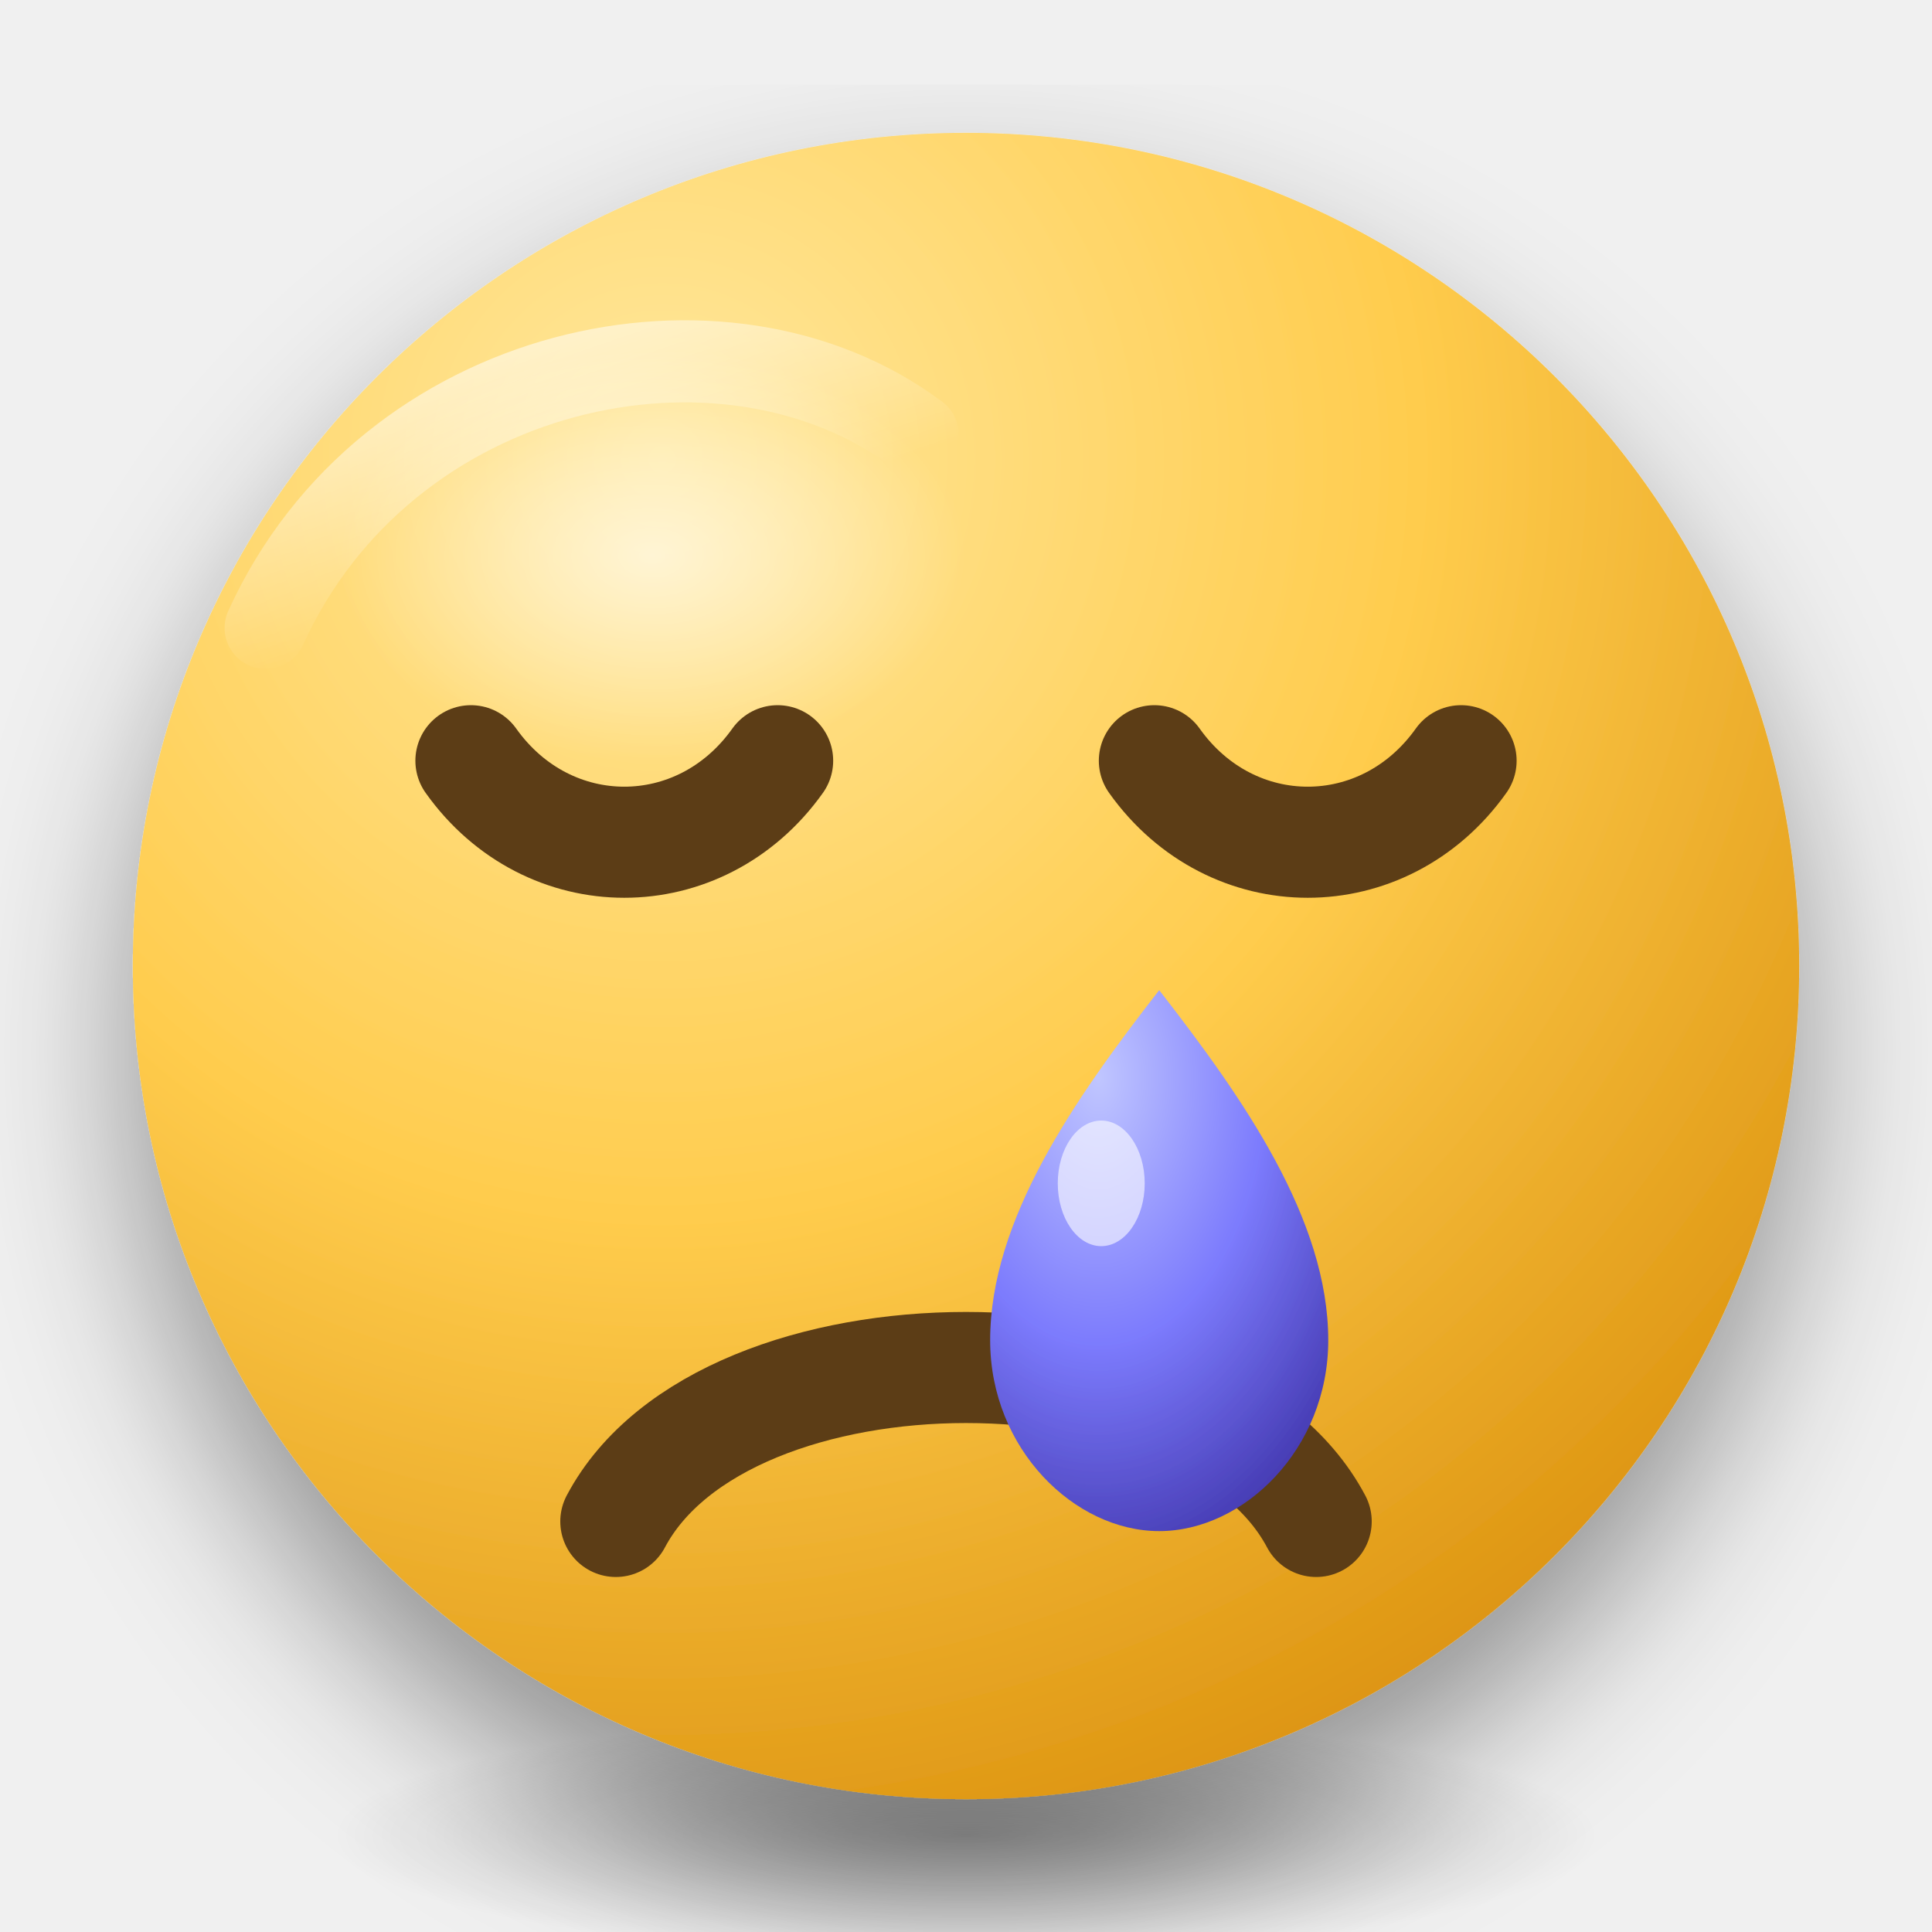
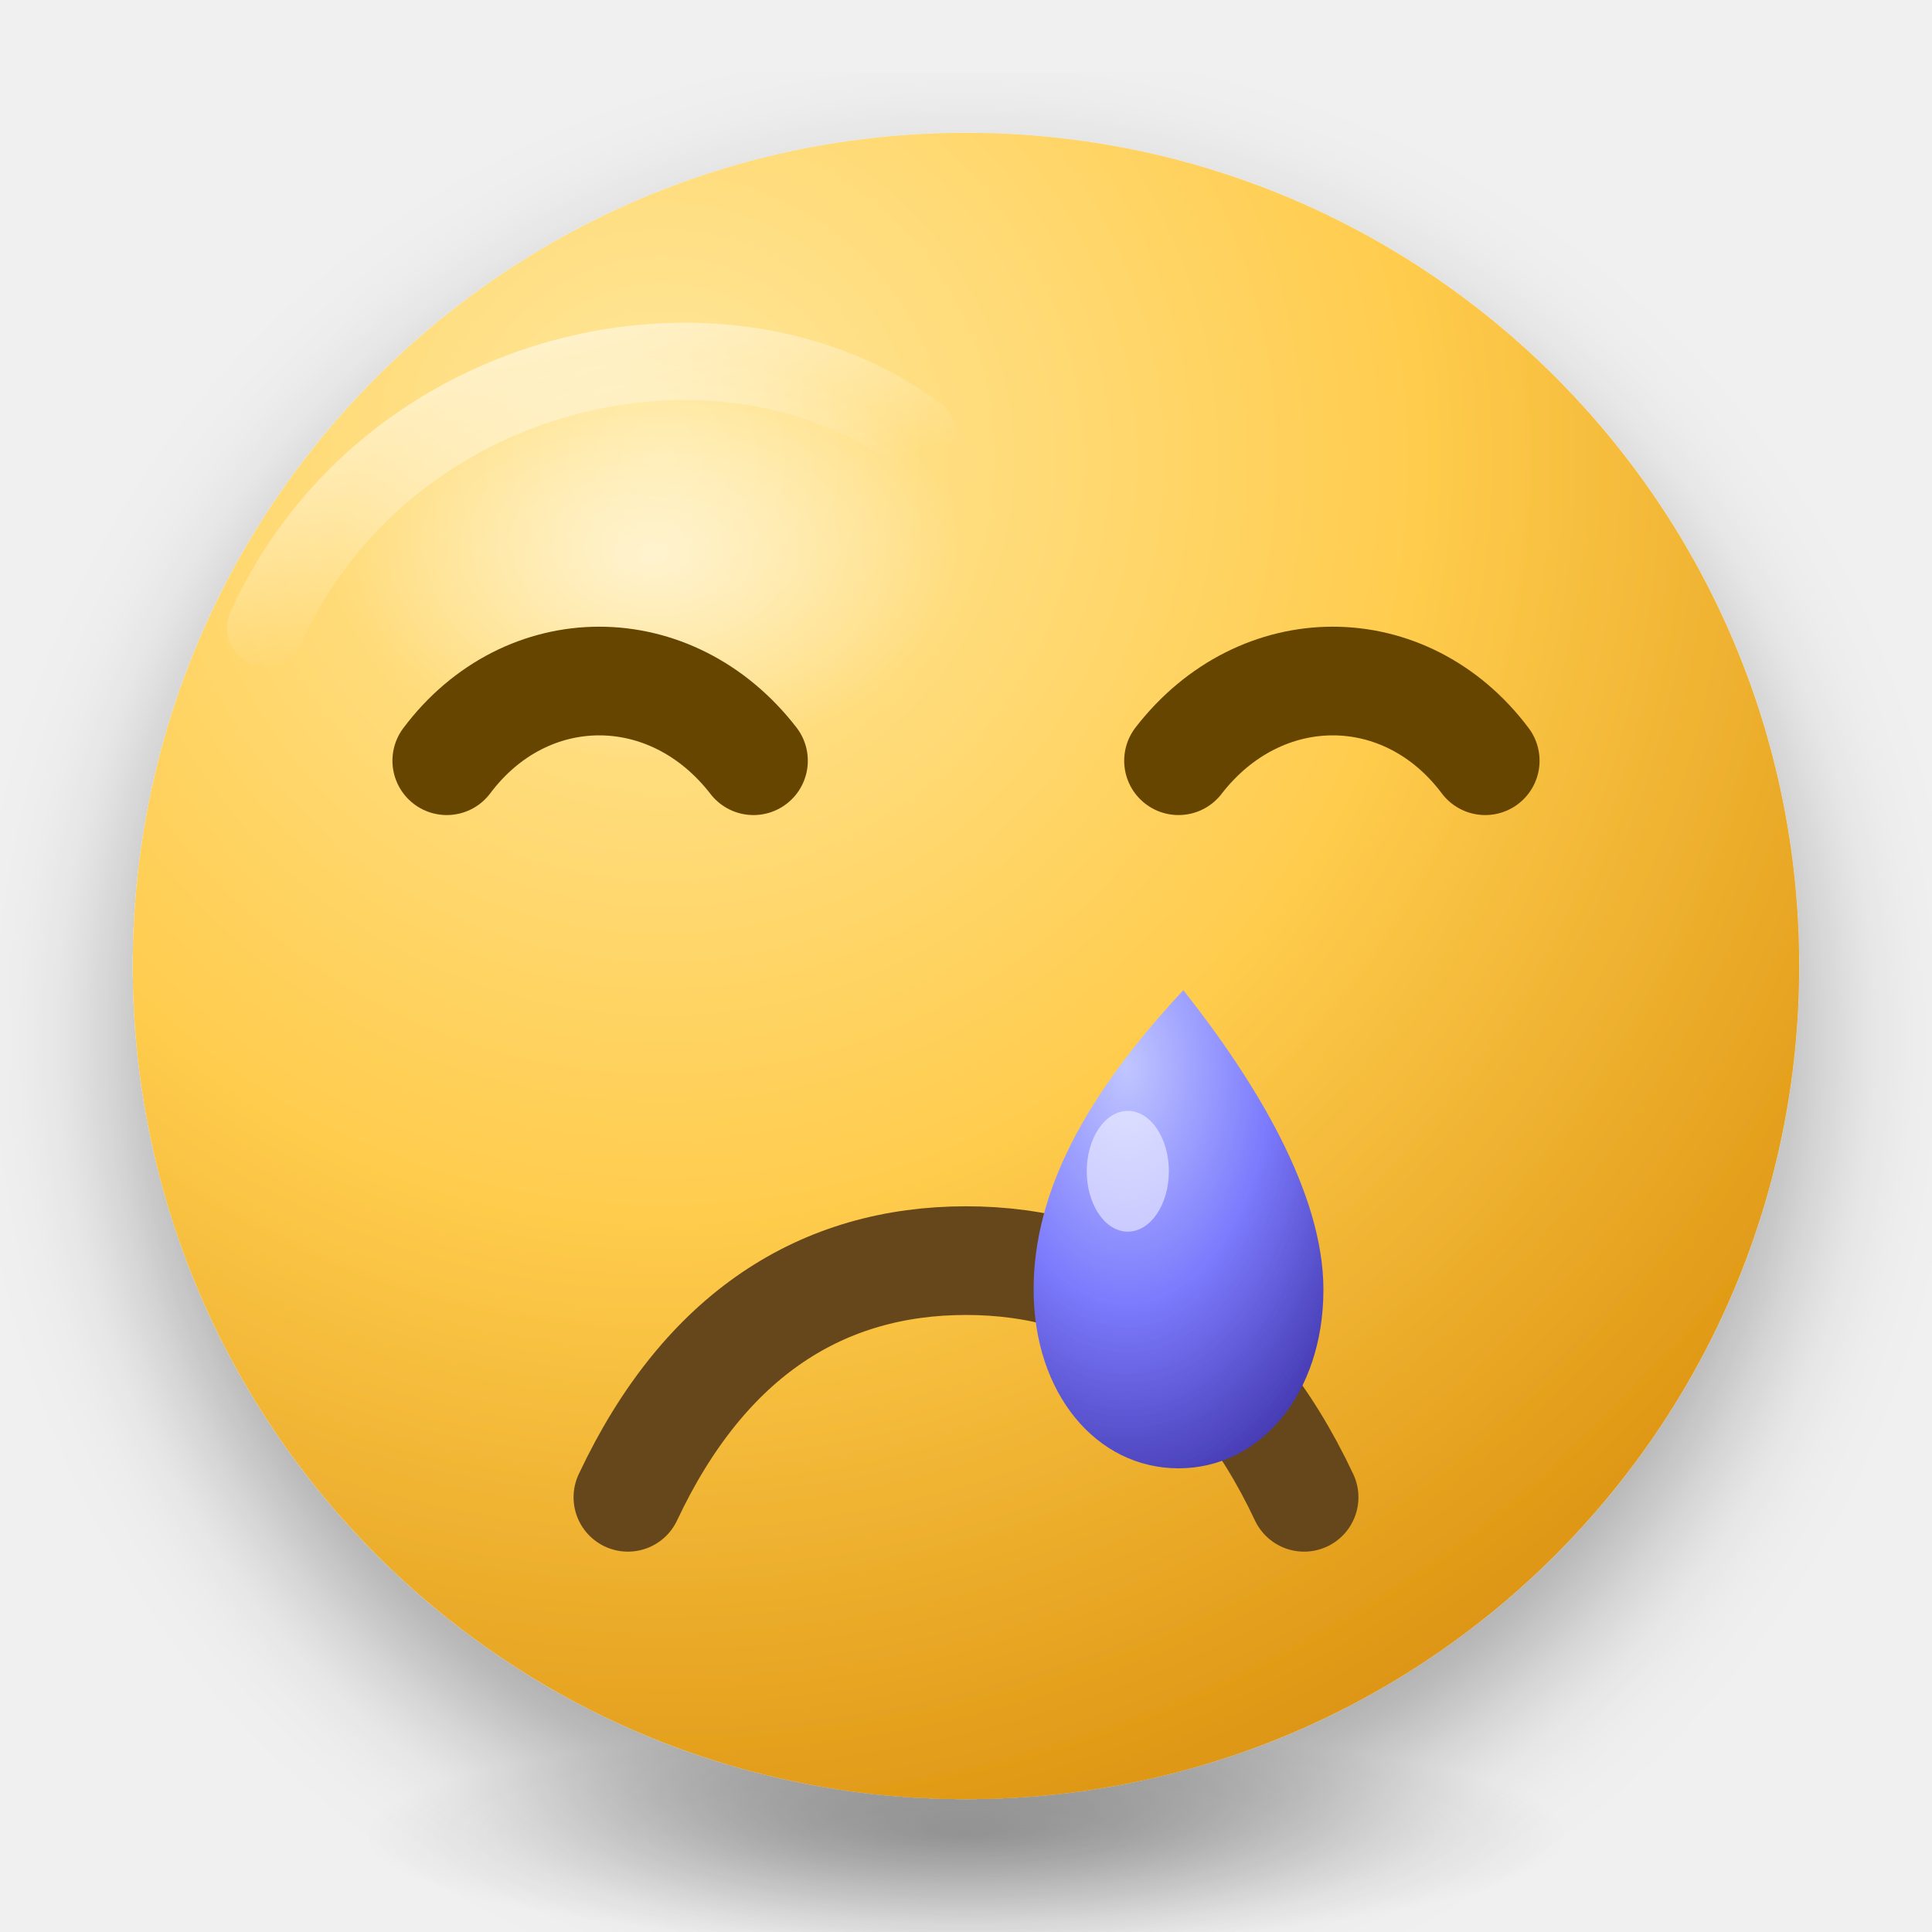
- <svg xmlns="http://www.w3.org/2000/svg" viewBox="0 0 80 80">
+ <svg xmlns="http://www.w3.org/2000/svg" viewBox="0 0 80 80" role="img" aria-label="ItundaFace 3D sad">
  <defs>
-     <radialGradient id="itdf-skin" cx="32%" cy="22%" r="85%">
-       <stop offset="0%" stop-color="#ffe4b3" />
-       <stop offset="50%" stop-color="#ffcf87" />
-       <stop offset="100%" stop-color="#cf8f3e" />
+     <radialGradient id="face" cx="32%" cy="20%" r="90%">
+       <stop offset="0" stop-color="#FFE89E" />
+       <stop offset="50%" stop-color="#FFCC4D" />
+       <stop offset="100%" stop-color="#D98E0A" />
    </radialGradient>
-     <radialGradient id="itdf-cuff" cx="32%" cy="20%" r="90%">
-       <stop offset="0%" stop-color="#f6c988" />
-       <stop offset="55%" stop-color="#e0a655" />
-       <stop offset="100%" stop-color="#9c6423" />
+     <radialGradient id="tear" cx="32%" cy="16%" r="90%">
+       <stop offset="0" stop-color="#C0C6FF" />
+       <stop offset="55%" stop-color="#7C7BFD" />
+       <stop offset="100%" stop-color="#483EB6" />
    </radialGradient>
-     <linearGradient id="itdf-heart-r" x1="20%" y1="0%" x2="88%" y2="95%">
-       <stop offset="0%" stop-color="#ff9fb0" />
-       <stop offset="45%" stop-color="#ef4a63" />
-       <stop offset="100%" stop-color="#a91733" />
+     <radialGradient id="highlight" cx="50%" cy="50%" r="50%">
+       <stop offset="0" stop-color="#FFFFFF" stop-opacity=".55" />
+       <stop offset="100%" stop-color="#FFFFFF" stop-opacity="0" />
+     </radialGradient>
+     <linearGradient id="rim" x1="20%" y1="0%" x2="70%" y2="60%">
+       <stop offset="0" stop-color="#FFFFFF" stop-opacity=".82" />
+       <stop offset="100%" stop-color="#FFFFFF" stop-opacity="0" />
    </linearGradient>
-     <linearGradient id="itdf-heart-l" x1="75%" y1="5%" x2="10%" y2="95%">
-       <stop offset="0%" stop-color="#f2748c" />
-       <stop offset="50%" stop-color="#c72e4c" />
-       <stop offset="100%" stop-color="#7a0f28" />
-     </linearGradient>
-     <radialGradient id="itdf-face" cx="32%" cy="20%" r="90%">
-       <stop offset="0%" stop-color="#ffe89e" />
-       <stop offset="50%" stop-color="#ffcc4d" />
-       <stop offset="100%" stop-color="#d98e0a" />
-     </radialGradient>
-     <radialGradient id="itdf-tear" cx="32%" cy="16%" r="90%">
-       <stop offset="0%" stop-color="#c0c6ff" />
-       <stop offset="55%" stop-color="#7c7bfd" />
-       <stop offset="100%" stop-color="#483eb6" />
-     </radialGradient>
-     <radialGradient id="itdf-hl" cx="50%" cy="50%" r="50%">
-       <stop offset="0%" stop-color="#ffffff" stop-opacity="0.6" />
-       <stop offset="100%" stop-color="#ffffff" stop-opacity="0" />
-     </radialGradient>
-     <linearGradient id="itdf-rim" x1="20%" y1="0%" x2="70%" y2="60%">
-       <stop offset="0%" stop-color="#ffffff" stop-opacity="0.85" />
-       <stop offset="100%" stop-color="#ffffff" stop-opacity="0" />
-     </linearGradient>
-     <radialGradient id="itdf-floor" cx="50%" cy="50%" r="50%">
-       <stop offset="0%" stop-color="#000000" stop-opacity="0.28" />
+     <radialGradient id="ground" cx="50%" cy="50%" r="50%">
+       <stop offset="0" stop-color="#000000" stop-opacity=".22" />
      <stop offset="100%" stop-color="#000000" stop-opacity="0" />
    </radialGradient>
-     <filter id="itdf-ds" x="-60%" y="-60%" width="220%" height="220%">
-       <feDropShadow dx="0" dy="3.5" stdDeviation="3.4" flood-color="#000000" flood-opacity="0.4" />
+     <filter id="shadow" x="-50%" y="-50%" width="200%" height="200%">
+       <feDropShadow dx="0" dy="3" stdDeviation="3" flood-color="#000000" flood-opacity=".32" />
    </filter>
  </defs>
-   <ellipse cx="40" cy="76" rx="26" ry="5" fill="url(#itdf-floor)" />
-   <g filter="url(#itdf-ds)">
-     <circle cx="40" cy="40" r="34.5" fill="url(#itdf-face)" />
-     <path d="M11,26 C16,15 30,12 38,18" stroke="url(#itdf-rim)" stroke-width="3.4" stroke-linecap="round" fill="none" opacity="0.7" />
-     <ellipse cx="27" cy="23" rx="13" ry="8.5" fill="url(#itdf-hl)" />
-     <path d="M19.5,31.5 C22.7,36 29,36 32.2,31.5" stroke="#5c3d15" stroke-width="4.6" stroke-linecap="round" fill="none" />
-     <path d="M47.8,31.5 C51,36 57.3,36 60.5,31.5" stroke="#5c3d15" stroke-width="4.6" stroke-linecap="round" fill="none" />
-     <path d="M25.5,63 C30,54.5 50,54.5 54.5,63" stroke="#5c3d15" stroke-width="4.6" stroke-linecap="round" fill="none" />
-     <path d="M48,41 C51.5,45.5 55,50.5 55,55.5 C55,60 51.5,63.4 48,63.4 C44.5,63.4 41,60 41,55.5 C41,50.5 44.5,45.5 48,41 Z" fill="url(#itdf-tear)" />
-     <ellipse cx="45.6" cy="49" rx="1.8" ry="2.6" fill="#ffffff" opacity="0.6" />
+   <ellipse cx="40" cy="76" rx="25" ry="4.5" fill="url(#ground)" />
+   <g filter="url(#shadow)">
+     <circle cx="40" cy="40" r="34.5" fill="url(#face)" />
+     <path d="M11 26C16 15 30 12 38 18" stroke="url(#rim)" stroke-width="3.2" stroke-linecap="round" fill="none" opacity=".72" />
+     <ellipse cx="27" cy="23" rx="13" ry="8.5" fill="url(#highlight)" />
+     <path d="M18.5 31.5C21.8 27.1 27.8 27.1 31.2 31.5" stroke="#664500" stroke-width="4.5" stroke-linecap="round" fill="none" />
+     <path d="M48.8 31.5C52.2 27.1 58.2 27.1 61.5 31.5" stroke="#664500" stroke-width="4.5" stroke-linecap="round" fill="none" />
+     <path d="M26 62C29.2 55.2 34.1 52.2 40 52.2C45.9 52.2 50.8 55.2 54 62" stroke="#66471B" stroke-width="4.5" stroke-linecap="round" fill="none" />
+     <path d="M49 41C52 44.8 54.8 49.4 54.8 53.4C54.8 57.7 52.2 60.8 48.8 60.8C45.4 60.8 42.8 57.7 42.8 53.4C42.8 49.4 44.9 45.4 49 41Z" fill="url(#tear)" />
+     <ellipse cx="46.7" cy="48.5" rx="1.7" ry="2.5" fill="#FFFFFF" opacity=".52" />
  </g>
</svg>
